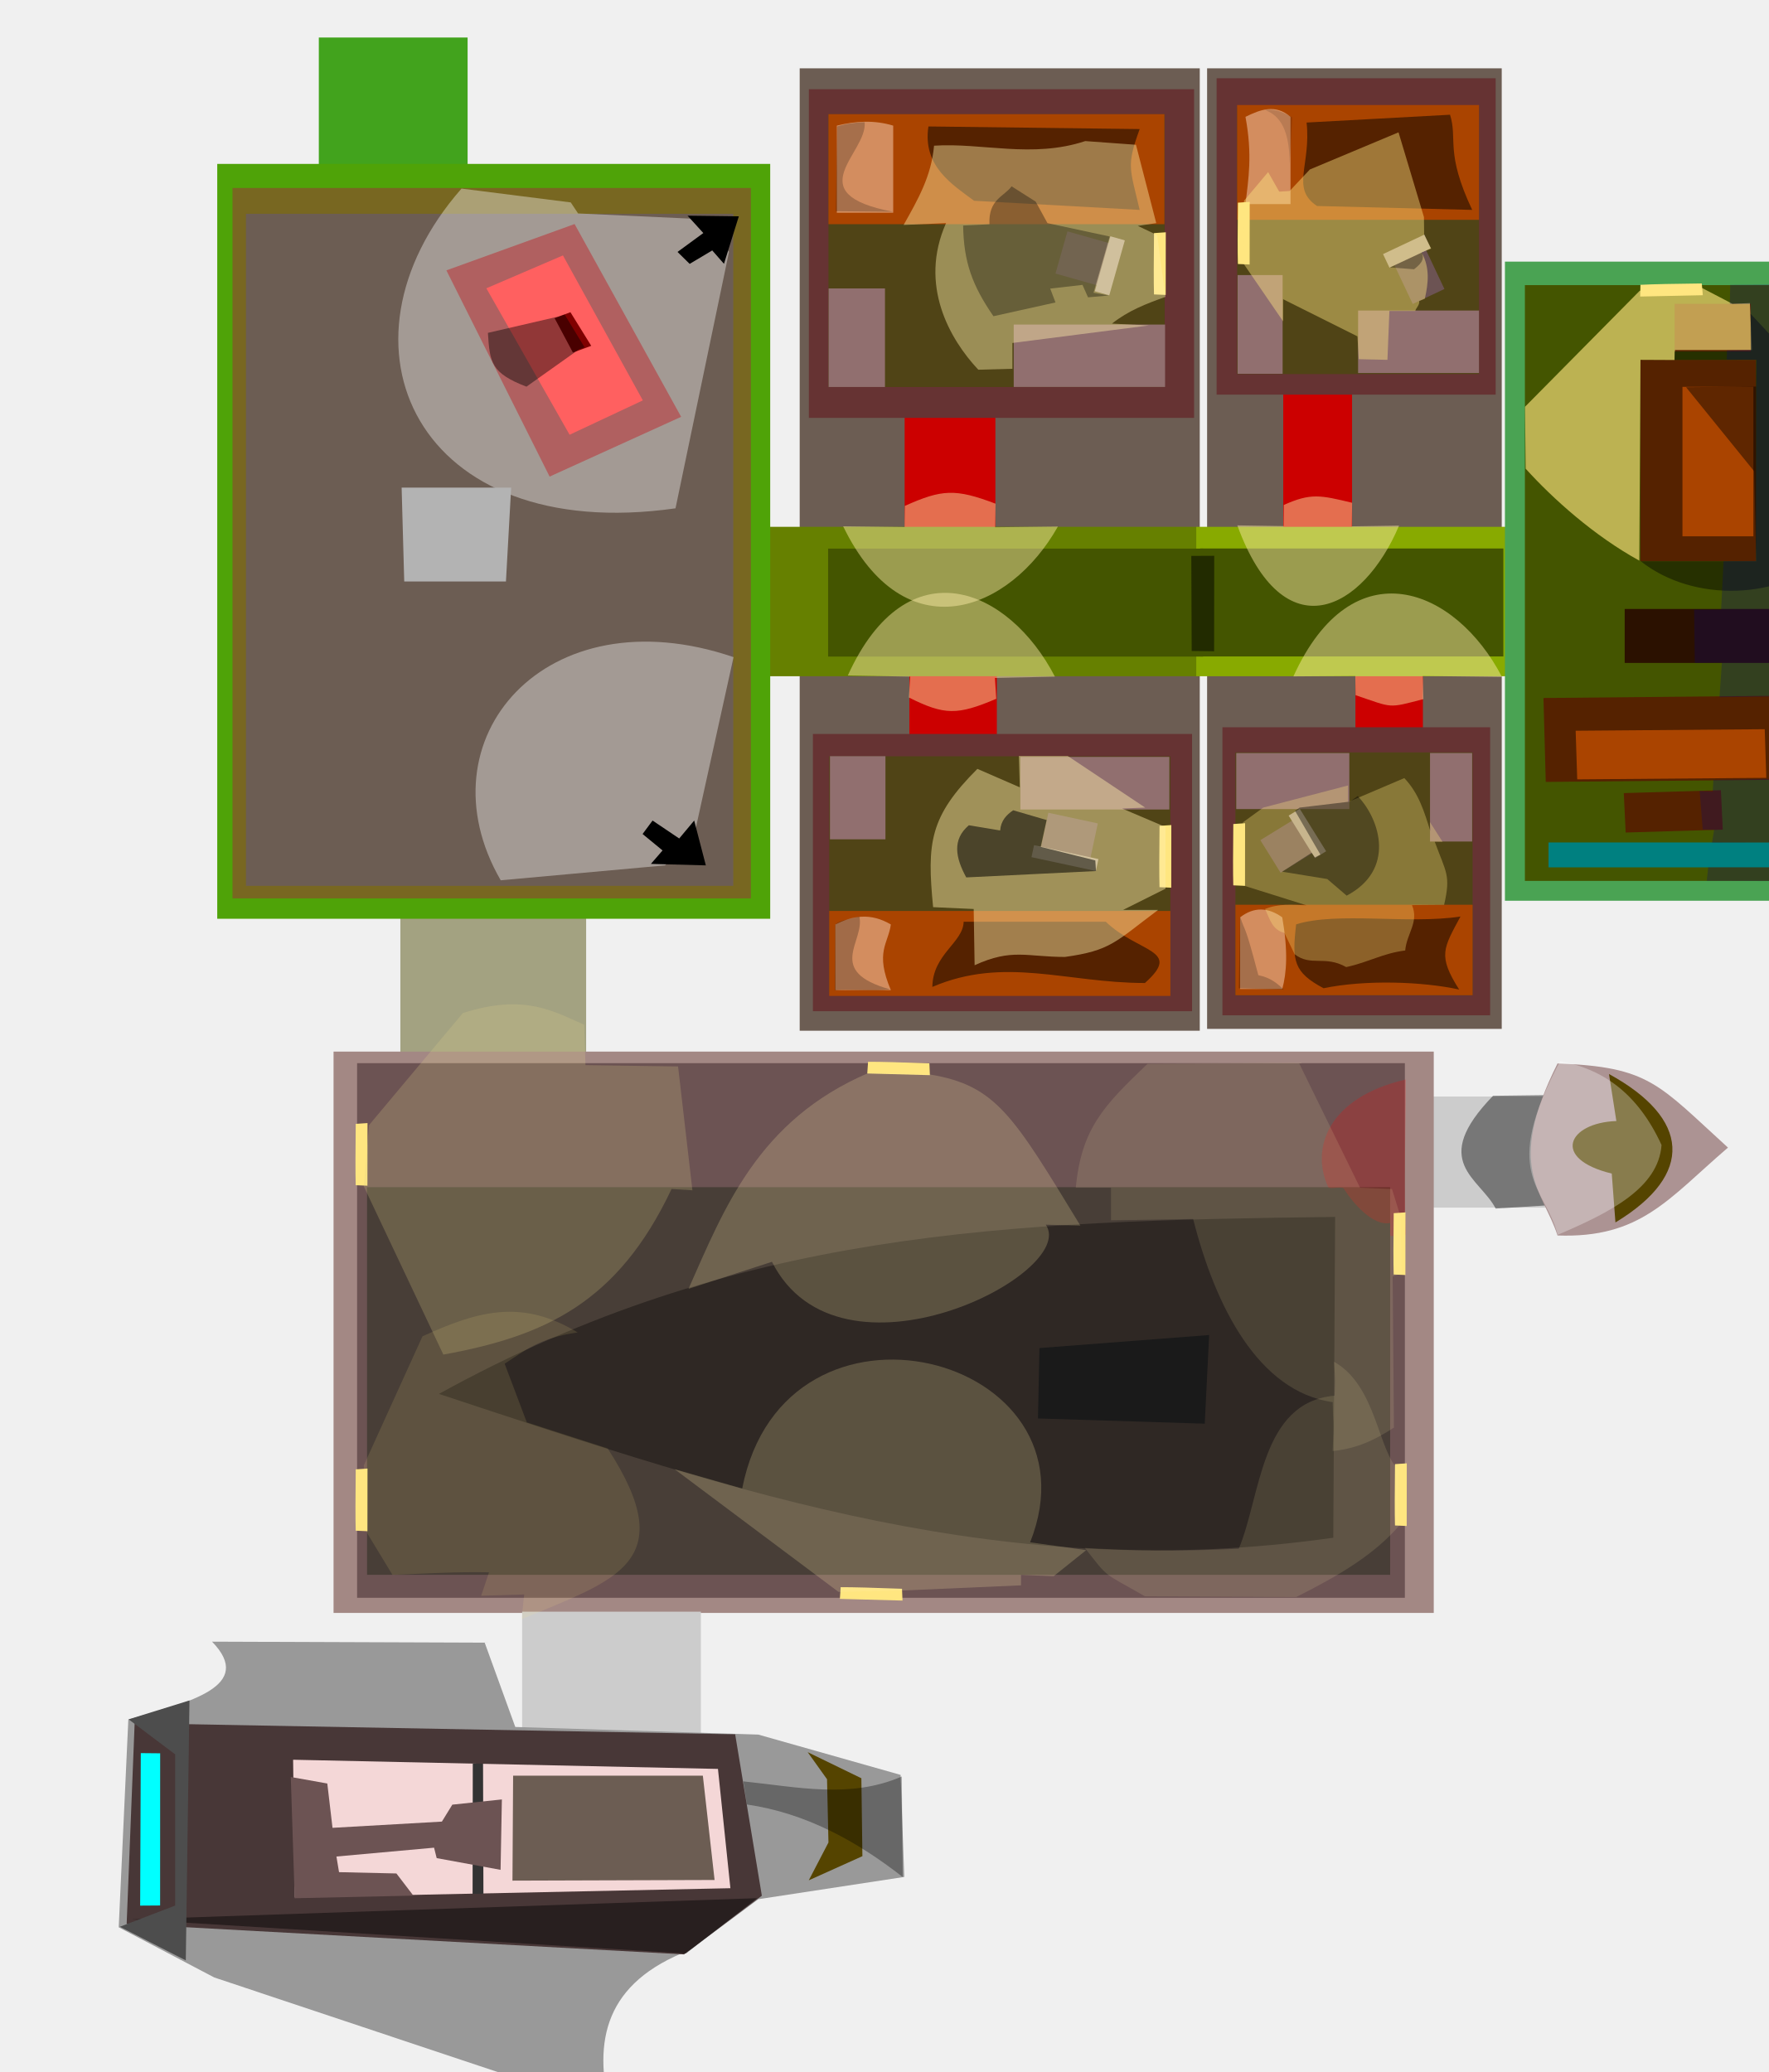
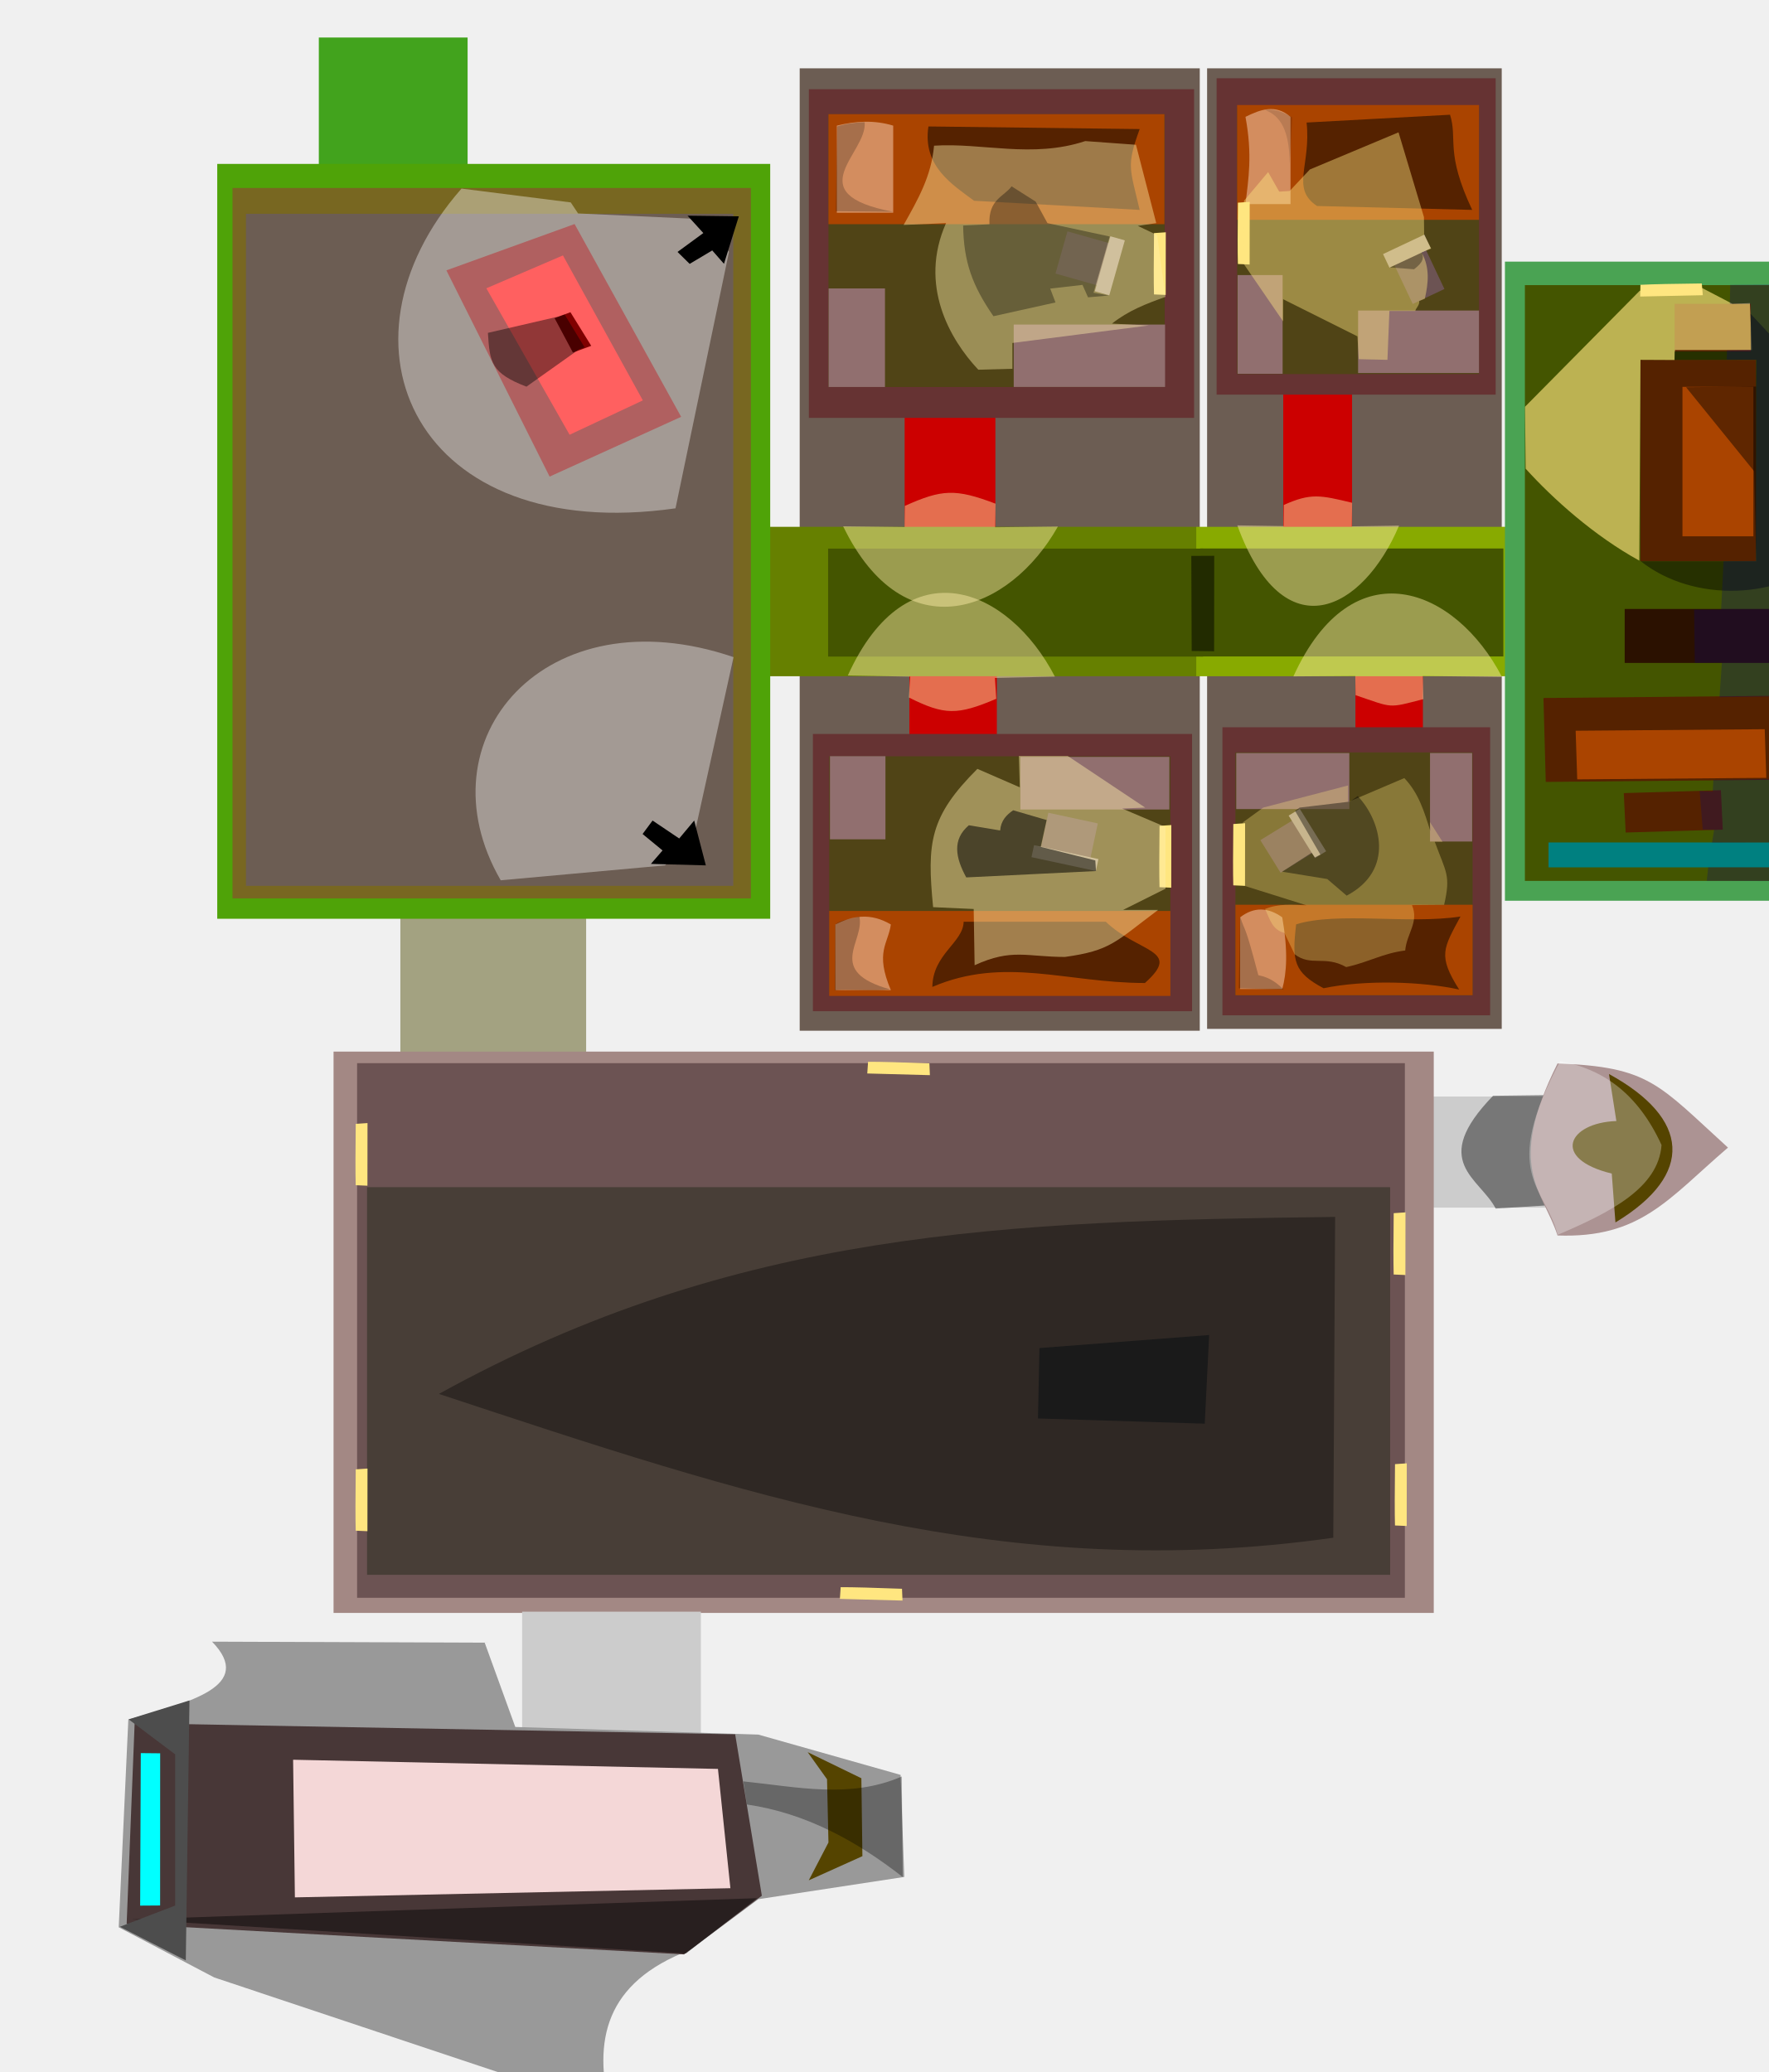
<svg xmlns="http://www.w3.org/2000/svg" height="100%" width="100%" version="1.1" id="svg2985">
  <defs id="defs3038" />
  <path style="fill:#cccccc;stroke:none" d="M 599.166,516.304 670.226,516.304 670.226,468.811 599.166,468.811 599.166,516.304" id="RLS BOHR 2-entry" />
  <path style="opacity:0.417;fill:#000000;stroke:none" d="M 660.235,468.212 661.907,515.312 639.332,516.705 C 632.492,503.48 610.761,496.807 638.218,468.491 z" id="RLS BOHR 2-shadow" />
  <path id="RLS BOHR 2" d="M 665.77,454.673 C 643.423,499.354 659.674,509.203 665.77,528.217 701.343,529.466 713.051,512.594 738.637,490.639 708.723,463.455 705.144,456.12 665.77,454.673" style="fill:#ac9393;stroke:none" />
  <path style="fill:#a3a281;stroke:none" d="M 171.133,450.149 250.547,450.149 250.547,390.518 171.133,390.518 171.133,450.149" id="hangar-entry" />
  <path style="fill:#a38884;stroke:none" d="M 142.58,689.584 612.868,689.584 612.868,449.596 142.58,449.596 142.58,689.584" id="hangar-walls" />
  <path style="fill:#6c5353;stroke:none" d="M 152.642,683.111 600.52,683.111 600.52,454.543 152.642,454.543 152.642,683.111" id="hangar" />
  <path id="hangar-pit" d="M 156.897,507.567 594.227,507.567 594.227,673.302 156.897,673.302 156.897,507.567" style="fill:#483e37;fill-opacity:1;fill-rule:nonzero;stroke:none" />
-   <path style="opacity:0.211;fill:#ff0000;stroke:none" d="M 600.872,461.523 C 567.675,469.233 560.135,490.932 567.707,507.433 568.31,508.748 573.608,506.964 574.398,508.203 578.3,514.324 586.839,524.38 594.234,522.86 594.344,524.359 594.088,526.47 594.272,528.178 594.525,528.926 599.175,527.815 600.872,527.853 600.11,505.381 600.872,483.625 600.872,461.523 z" id="hangar-pod-light" />
  <path style="fill:#6c5d53;fill-opacity:1;fill-rule:nonzero;stroke:none" d="M 515.986,29.211 641.923,29.211 641.923,439.886 515.986,439.886 515.986,29.211" id="dorms 2-shielding" />
  <path id="dorms 1-shielding" d="M 341.834,29.211 512.844,29.211 512.844,440.674 341.834,440.674 341.834,29.211" style="fill:#6c5d53;fill-opacity:1;fill-rule:nonzero;stroke:none" />
  <path style="fill:#cc0000;stroke:none" d="M 579.395,319.126 608.227,319.126 608.227,285.874 579.395,285.874 579.395,319.126" id="pod 4-entry" />
  <path id="pod 2-entry" d="M 388.726,320.754 426.109,320.754 426.109,285.884 388.726,285.884 388.726,320.754" style="fill:#cc0000;stroke:none" />
  <path style="fill:#cc0000;stroke:none" d="M 548.531,226.801 577.949,226.801 577.949,157.89 548.531,157.89 548.531,226.801" id="pod 3-entry" />
  <path style="fill:#88aa00;stroke:none" d="M 511.248,289.114 668.45,289.114 668.45,225.239 511.248,225.239 511.248,289.114" id="dorms 2" />
  <path style="fill:#cccccc;stroke:none" d="M 223.185,743.874 299.602,743.874 299.602,689.058 223.185,689.058 223.185,743.874" id="LSS DAEDALUS-entry" />
  <path style="fill:#999999;stroke:none" d="M 260.762,901.903 C 253.5,872.551 258.474,847.555 294.861,833.739 L 324.143,811.984 386.531,802.463 384.968,758.833 324.143,741.602 220.262,738.346 207.188,702.304 90.642,701.871 C 109.044,720.79 81.3,727.8 54.858,735.146 L 50.748,823.988 91.593,845.443 260.762,901.903" id="LSS DAEDALUS" />
  <path style="fill:#1f13a3;stroke:none" d="M 685.635,373.232 806.754,373.232 806.754,117.93 685.635,117.93 685.635,373.232" id="lounge-window" />
  <path style="fill:#cc0000;stroke:none" d="M 386.691,227.284 425.487,227.284 425.487,164.05 386.691,164.05 386.691,227.284" id="pod 1-entry" />
  <path style="fill:#663333;stroke:none" d="M 347.48,432.323 509.558,432.323 509.558,313.796 347.48,313.796 347.48,432.323" id="path3203" />
  <path style="fill:#663333;stroke:none" d="M 522.54,434.078 636.968,434.078 636.968,310.937 522.54,310.937 522.54,434.078" id="path3205" />
  <path style="fill:#663333;stroke:none" d="M 520.051,168.728 639.34,168.728 639.34,33.453 520.051,33.453 520.051,168.728" id="path3201" />
  <path style="fill:#663333;stroke:none" d="M 345.757,178.659 510.425,178.659 510.425,38.14 345.757,38.14 345.757,178.659" id="path3199" />
  <path style="fill:#4aa353;stroke:none" d="M 643.294,385.1 790.985,385.1 790.985,111.855 643.294,111.855 643.294,385.1" id="lounge-hull" />
  <path style="fill:#668000;stroke:none" d="M 323.391,289.114 511.346,289.114 511.346,225.239 323.391,225.239 323.391,289.114" id="dorms 1" />
  <path style="fill:#42a31d;stroke:none" d="M 136.284,72.083 199.879,72.083 199.879,16.043 136.284,16.043 136.284,72.083" id="elevator-shaft-1" />
  <path style="fill:#4fa308;stroke:none" d="M 92.863,392.805 329.23,392.805 329.23,70.08 92.863,70.08 92.863,392.805" id="main hall 1-walls" />
  <path id="LSS DAEDALUS-windshield" d="M 345.715,803.905 354.129,787.734 353.522,760.693 345.247,749.118 368.196,760.272 368.639,793.585 345.715,803.905" style="fill:#554400;stroke:none" />
  <path id="main hall 1" d="M 99.388,80.374 320.966,80.374 320.966,384.093 99.388,384.093 99.388,80.374" style="fill:#786721;fill-opacity:1;fill-rule:nonzero;stroke:none" />
  <path style="fill:#6c5d53;fill-opacity:1;fill-rule:nonzero;stroke:none" d="M 105.132,91.407 313.443,91.407 313.443,378.73 105.132,378.73 105.132,91.407" id="main hall 1-generators" />
  <path style="opacity:0.376;fill:#ffffff;stroke:none" d="M 296.737,357.13 313.559,280.949 C 233.263,253.557 179.216,316.136 214.034,376.355 L 284.283,369.985 z" id="main hall 1-spotlight2-flash" />
  <path id="LSS DAEDALUS-hull" d="M 292.391,835.583 325.655,810.489 314.25,741.482 57.555,736.744 54.141,822.582" style="fill:#483737;stroke:none" />
  <path id="pod 1" d="M 354.135,48.85 497.849,48.85 497.849,165.468 354.135,165.468 354.135,48.85" style="fill:#504416;fill-opacity:1;fill-rule:nonzero;stroke:none" />
  <path id="pod 3" d="M 528.823,46.072 632.211,46.072 632.211,159.935 528.823,159.935 528.823,46.072" style="fill:#504416;fill-opacity:1;fill-rule:nonzero;stroke:none" />
  <path id="pod 2" d="M 354.447,323.327 500.294,323.327 500.294,424.174 354.447,424.174 354.447,323.327" style="fill:#504416;fill-opacity:1;fill-rule:nonzero;stroke:none" />
  <path id="pod 4" d="M 528.095,321.666 629.477,321.666 629.477,425.533 528.095,425.533 528.095,321.666" style="fill:#504416;fill-opacity:1;fill-rule:nonzero;stroke:none" />
  <path id="lounge" d="M 651.827,121.901 782.052,121.901 782.052,376.619 651.827,376.619 651.827,121.901" style="fill:#445500;fill-opacity:1;fill-rule:nonzero;stroke:none" />
  <path id="lounge-sofa1" d="M 701.222,153.852 750.618,153.852 750.618,239.941 701.222,239.941 701.222,153.852" style="fill:#552200;fill-opacity:1;fill-rule:nonzero;stroke:none" />
  <path id="lounge-cushion1" d="M 719.184,165.389 749.495,165.389 749.495,229.291 719.184,229.291 719.184,165.389" style="fill:#aa4400;fill-opacity:1;fill-rule:nonzero;stroke:none" />
  <path id="lounge-desk" d="M 694.486,260.354 757.354,260.354 757.354,283.43 694.486,283.43 694.486,260.354" style="fill:#2b1100;fill-opacity:1;fill-rule:nonzero;stroke:none" />
  <path id="lounge-side desk1" d="M 715.816,129.889 748.373,129.889 748.373,150.302 715.816,150.302 715.816,129.889" style="fill:#552200;fill-opacity:1;fill-rule:nonzero;stroke:none" />
  <path id="lounge-screen" d="M 661.93,360.182 768.58,360.182 768.58,370.832 661.93,370.832 661.93,360.182" style="fill:#008080;fill-opacity:1;fill-rule:nonzero;stroke:none" />
  <path id="lounge-sofa2" d="M 768.644,297.381 769.624,333.259 660.743,334.3 659.763,298.423 768.644,297.381" style="fill:#552200;fill-opacity:1;fill-rule:nonzero;stroke:none" />
  <path id="lounge-cushion2" d="M 754.342,311.766 755.014,332.554 674.195,333.208 673.524,312.42 754.342,311.766" style="fill:#aa4400;fill-opacity:1;fill-rule:nonzero;stroke:none" />
  <path id="lounge-side desk2" d="M 735.606,337.842 736.412,354.693 694.904,355.933 694.099,339.082 735.606,337.842" style="fill:#552200;fill-opacity:1;fill-rule:nonzero;stroke:none" />
  <path id="pod 2-bed" d="M 354.447,389.464 500.294,389.464 500.294,425.793 354.447,425.793 354.447,389.464" style="fill:#aa4400;fill-opacity:1;fill-rule:nonzero;stroke:none" />
  <path id="pod 1-bed" d="M 354.135,48.809 497.737,48.809 497.737,95.848 354.135,95.848 354.135,48.809" style="fill:#aa4400;fill-opacity:1;fill-rule:nonzero;stroke:none" />
  <path id="pod 3-bed" d="M 528.823,44.904 632.211,44.904 632.211,93.983 528.823,93.983 528.823,44.904" style="fill:#aa4400;fill-opacity:1;fill-rule:nonzero;stroke:none" />
  <path id="pod 4-bed" d="M 528.095,386.811 629.477,386.811 629.477,425.497 528.095,425.497 528.095,386.811" style="fill:#aa4400;fill-opacity:1;fill-rule:nonzero;stroke:none" />
  <path id="pod 1-pillow" d="M 357.705,53.709 C 365.739,51.704 373.773,51.265 381.806,53.709 L 381.806,90.949 357.705,90.949 357.705,53.709" style="fill:#d38d5f;fill-opacity:1;fill-rule:nonzero;stroke:none" />
  <path id="pod 3-pillow" d="M 532.388,49.958 C 538.805,46.79 545.223,44.356 551.64,49.958 L 551.64,87.258 532.388,87.258 C 533.626,76.475 535.439,66.459 532.388,49.958" style="fill:#d38d5f;fill-opacity:1;fill-rule:nonzero;stroke:none" />
  <path id="pod 2-pillow" d="M 357.083,395.246 C 364.373,391.541 372.037,390.085 380.805,395.246 379.689,403.486 373.863,407.016 380.805,423.313 L 357.083,423.313 357.083,395.246" style="fill:#d38d5f;fill-opacity:1;fill-rule:nonzero;stroke:none" />
  <path id="pod 4-pillow" d="M 530.096,392.194 C 536.099,387.568 542.102,387.904 548.104,392.194 550.621,406.609 550.03,415.845 548.104,422.856 L 530.096,422.856 530.096,392.194" style="fill:#d38d5f;fill-opacity:1;fill-rule:nonzero;stroke:none" />
  <path id="pod 1-desk" d="M 433.318,138.759 498.015,138.759 498.015,165.437 433.318,165.437 433.318,138.759" style="fill:#916f6f;fill-opacity:1;fill-rule:nonzero;stroke:none" />
  <path id="pod 3-desk" d="M 580.528,132.765 632.206,132.765 632.206,159.487 580.528,159.487 580.528,132.765" style="fill:#916f6f;fill-opacity:1;fill-rule:nonzero;stroke:none" />
  <path id="pod 2-desk" d="M 436.17,323.592 499.849,323.592 499.849,346.096 436.17,346.096 436.17,323.592" style="fill:#916f6f;fill-opacity:1;fill-rule:nonzero;stroke:none" />
  <path id="pod 4-desk" d="M 528.438,321.948 576.78,321.948 576.78,345.911 528.438,345.911 528.438,321.948" style="fill:#916f6f;fill-opacity:1;fill-rule:nonzero;stroke:none" />
  <path id="pod 1-cushion" d="M 477.599,104.95 472.492,122.988 451.178,116.953 456.285,98.915 477.599,104.95" style="fill:#6c5353;fill-opacity:1;fill-rule:nonzero;stroke:none" />
  <path id="pod 1-back support" d="M 480.818,102.762 474.163,126.266 467.975,124.514 474.63,101.01 480.818,102.762" style="fill:#ac9d93;fill-opacity:1;fill-rule:nonzero;stroke:none" />
  <path id="pod 3-cushion" d="M 594.416,109.881 607.958,103.49 617.428,123.557 603.885,129.947 594.416,109.881" style="fill:#6c5353;fill-opacity:1;fill-rule:nonzero;stroke:none" />
  <path id="pod 3-back support" d="M 591.192,108.632 608.839,100.305 611.588,106.131 593.942,114.458 591.192,108.632" style="fill:#ac9d93;fill-opacity:1;fill-rule:nonzero;stroke:none" />
  <path id="pod 2-cushion" d="M 465.503,369.687 444.374,365.137 448.131,347.489 469.26,352.039 465.503,369.687" style="fill:#6c5353;fill-opacity:1;fill-rule:nonzero;stroke:none" />
  <path id="pod 2-back support" d="M 468.44,372.403 440.908,366.475 441.999,361.351 469.531,367.279 468.44,372.403" style="fill:#ac9d93;fill-opacity:1;fill-rule:nonzero;stroke:none" />
  <path id="pod 4-cushion" d="M 555.115,349.135 563.77,363.076 547.403,373.139 538.749,359.199 555.115,349.135" style="fill:#6c5353;fill-opacity:1;fill-rule:nonzero;stroke:none" />
  <path id="pod 4-back support" d="M 555.587,345.782 566.864,363.946 562.112,366.868 550.835,348.703 555.587,345.782" style="fill:#ac9d93;fill-opacity:1;fill-rule:nonzero;stroke:none" />
  <path id="pod 1-locker" d="M 354.187,123.318 378.288,123.318 378.288,165.457 354.187,165.457 354.187,123.318" style="fill:#916f6f;fill-opacity:1;fill-rule:nonzero;stroke:none" />
  <path id="pod 3-locker" d="M 529.013,117.602 548.264,117.602 548.264,159.81 529.013,159.81 529.013,117.602" style="fill:#916f6f;fill-opacity:1;fill-rule:nonzero;stroke:none" />
  <path id="pod 4-locker" d="M 611.272,321.933 629.28,321.933 629.28,359.783 611.272,359.783 611.272,321.933" style="fill:#916f6f;fill-opacity:1;fill-rule:nonzero;stroke:none" />
  <path id="pod 2-locker" d="M 354.768,323.294 378.49,323.294 378.49,358.839 354.768,358.839 354.768,323.294" style="fill:#916f6f;fill-opacity:1;fill-rule:nonzero;stroke:none" />
  <path id="LSS DAEDALUS-cargo area" d="M 125.291,752.355 126.051,811.202 312.214,807.279 306.895,756.278 125.291,752.355" style="fill:#f4d7d7;stroke:none" />
  <path id="dorms 1-floor" d="M 353.982,234.547 514.273,234.547 514.273,280.708 353.982,280.708 353.982,234.547" style="fill:#445500;fill-opacity:1;fill-rule:nonzero;stroke:none" />
  <path id="dorms 2-floor" d="M 513.029,234.498 642.614,234.498 642.614,280.66 513.029,280.66 513.029,234.498" style="fill:#445500;fill-opacity:1;fill-rule:nonzero;stroke:none" />
  <path style="fill:#00ffff;stroke:none" d="M 60.184,749.526 59.909,814.726 68.441,814.665 68.463,749.605" id="LSS DAEDALUS-glare" />
  <path style="opacity:0.33;fill:#000000;fill-opacity:1;stroke:none" d="M 317.739,761.604 319.248,771.481 C 344.359,775.17 365.936,786.936 385.861,802.479 L 385.467,759.518 C 363.418,769.166 340.493,763.943 317.739,761.604" id="LSS DAEDALUS-shadow2" />
  <path style="opacity:0.44;fill:#000000;stroke:none" d="M 56.362,820.609 293.239,835.192 323.587,811.544 56.362,820.609" id="LSS DAEDALUS-shadow1" />
  <path style="opacity:0.349;fill:#000000;fill-opacity:1;stroke:none" d="M 187.61,595.95 C 314.821,525.691 430.602,522.013 570.712,520.276 L 569.923,657.436 C 429.855,677.339 317.758,638.97 187.61,595.95" id="hangar-shaft" />
  <path style="fill:#552200;stroke:none" d="M 396.865,54.067 C 394.225,71.124 407.305,79.052 416.374,85.839 L 487.163,89.741 C 482.956,71.795 481.403,71.023 487.163,55.182 z" id="pod 1-sheet" />
  <path style="fill:#552200;stroke:none" d="M 558.51,52.395 C 560.485,70.719 551.593,80.509 562.969,88.068 L 629.299,89.741 C 617.612,64.949 623.167,59.598 619.823,49.051 z" id="pod 3-sheet" />
  <path style="fill:#552200;stroke:none" d="M 398.538,421.948 C 398.705,407.906 411.738,402.988 411.915,394.078 L 472.671,394.078 C 486.807,407.613 505.587,405.882 489.393,420.276 455.685,420.236 429.447,408.702 398.538,421.948 z" id="pod 2-sheet" />
  <path style="fill:#552200;stroke:none" d="M 554.051,395.193 C 552.179,410.871 553.004,415.704 565.756,422.506 583.596,418.822 607.832,419.602 623.725,423.063 614.429,408.454 617.077,405.394 624.283,391.849 602.202,395.254 571.518,389.696 554.051,395.193 z" id="pod 4-sheet" />
  <path style="fill:#800000;stroke:none" d="M 190.814,115.59 245.612,95.783 291.158,178.207 234.937,203.764 z" id="main hall 1-carpet1" />
  <path style="fill:#ff0000;stroke:none" d="M 207.894,123.258 240.63,109.201 274.79,171.178 243.477,185.874 z" id="main hall 1-carpet2" />
  <path style="fill:#000000;stroke:none" d="M 278.233,369.346 301.718,369.985 296.737,350.817 290.332,358.484 278.945,350.817 274.675,356.567 283.215,363.596 z" id="main hall 1-lamp2" />
  <path style="fill:#ffe680;stroke:none" d="M 498.326,99.312 493.29,99.654 C 493.152,111.524 493.131,120.683 493.28,125.875 L 498.292,126.091 z" id="pod 1-lamp" />
  <path id="main hall 1-spotlight1-flash" d="M 300.719,93.729 247.106,91.255 243.975,86.543 197.274,80.629 C 138.805,147.273 177.892,233.091 288.752,217.329 L 311.616,107.677 z" style="opacity:0.376;fill:#ffffff;stroke:none" />
  <path id="main hall 1-lamp1" d="M 309.468,112.794 315.815,92.484 293.894,92.208 300.64,99.636 289.609,107.712 294.797,112.818 304.452,107.069 z" style="fill:#000000;stroke:none" />
  <path id="pod 3-lamp" d="M 534.193,86.306 529.157,86.647 C 529.019,98.517 528.998,107.676 529.146,112.869 L 534.158,113.084 z" style="fill:#ffe680;stroke:none" />
  <path style="fill:#ffe680;stroke:none" d="M 500.691,352.743 495.655,353.085 C 495.517,364.955 495.496,374.113 495.645,379.306 L 500.657,379.521 z" id="pod 2-lamp" />
  <path id="pod 4-lamp" d="M 532.222,351.955 527.186,352.296 C 527.048,364.166 527.027,373.325 527.176,378.518 L 532.188,378.733 z" style="fill:#ffe680;stroke:none" />
  <path style="opacity:0.431;fill:#ffeeaa;stroke:none" d="M 494.643,100.519 486.366,96.578 494.249,95.395 485.578,61.894 463.9,60.317 C 441.212,67.832 419.693,60.923 399.262,62.288 398.119,75.285 392.465,85.114 386.255,96.184 L 404.386,95.395 C 392.654,121.829 405.934,145.03 418.18,158.063 L 432.763,157.669 432.763,146.633 491.096,139.145 475.33,138.356 C 482.284,132.806 489.965,129.864 498.19,126.926 z" id="pod 1-spot" />
  <path style="opacity:0.335;fill:#000000;stroke:none;stroke-width:1px;stroke-linecap:butt;stroke-linejoin:miter;stroke-opacity:1" d="M 474.345,101.11 447.741,95.395 442.704,86.195 432.406,79.658 C 429.225,84.054 422.436,85.208 422.954,95.878 L 411.698,96.427 C 411.945,111.9 415.514,121.944 424.65,135.195 L 451.173,129.311 448.923,123.379 462.718,121.803 465.083,127.123 473.951,126.335 467.424,125.165 z" id="pod 1-shadow" />
  <path style="opacity:0.436;fill:#ffe680;stroke:none" d="M 531.755,85.839 542.067,73.576 546.805,81.937 551.264,81.658 559.904,72.461 597.806,56.576 608.676,92.806 608.758,100.401 611.777,106.318 607.648,107.857 C 611.271,114.359 610.578,121.017 609.056,127.703 L 606.666,128.69 C 606.836,130.557 605.23,131.654 604.983,132.939 L 593.905,132.939 593.069,153.841 580.806,153.562 580.248,143.808 548.477,127.922 548.477,137.398 531.476,112.594 z" id="pod 3-spot" />
  <path style="opacity:0.326;fill:#000000;stroke:none" d="M 594.114,114.336 604.446,115.123 C 608.76,111.783 608.46,110.26 607.856,107.955 z" id="pod 3-shadow" />
  <path style="fill:#800000;stroke:none" d="M 243.833,133.481 237.072,136.037 244.9,150.732 252.728,147.857 z" id="main hall 1-box" />
  <path style="opacity:0.431;fill:#000000;stroke:none" d="M 241.342,134.439 238.478,135.385 208.56,142.314 C 209.342,155.056 209.972,159.516 225.034,165.312 L 247.373,149.44 249.882,148.496 z" id="main hall 1-shadow" />
  <path style="opacity:0.454;fill:#ffeeaa;fill-opacity:1;stroke:none" d="M 498.19,353.556 479.666,345.673 489.519,345.279 456.412,323.207 435.522,323.207 435.917,336.608 417.786,328.725 C 397.348,349.167 396.178,360.28 398.868,387.846 L 416.21,388.634 416.604,412.676 C 432.598,405.347 438.851,409.129 455.229,409.129 474.959,406.381 476.787,402.643 495.037,389.028 L 480.06,389.028 498.19,379.963 z" id="pod 2-spot" />
  <path style="opacity:0.532;fill:#000000;stroke:none" d="M 447.379,350.602 433.096,346.421 C 430.193,348.405 427.844,350.865 427.522,355.061 L 414.145,352.831 C 406.895,358.973 408.456,366.768 413.03,375.127 L 468.492,372.408 468.194,367.862 441.945,361.331 444.871,362.028 z" id="pod 2-shadow" />
  <path style="opacity:0.211;fill:#000000;fill-opacity:1;stroke:none" d="M 357.848,54.067 C 360.783,53.088 364.555,52.423 369.59,52.232 371.017,65.351 340.69,82.766 381.709,90.529 L 357.29,90.298 z" id="pod 1-pillowshadow" />
  <path style="opacity:0.128;fill:#000000;stroke:none" d="M 551.264,70.232 C 551.27,52.496 545.211,48.882 540.673,46.961 545.444,46.562 548.393,47.951 552.379,50.166 z" id="pod 3-pillowshadow" />
  <path style="opacity:0.239;fill:#000000;fill-opacity:1;stroke:none" d="M 356.995,395.356 C 358.376,393.787 361.249,393.293 367.323,391.849 369.846,402.441 352.573,415.211 380.493,423.007 374.057,423.823 360.768,422.778 356.831,423.392 z" id="pod 2-pillowshadow" />
  <path style="opacity:0.216;fill:#000000;stroke:none" d="M 530.083,391.849 C 532.471,399.305 531.771,393.635 537.886,416.932 543.179,417.982 546.025,420.5 548.742,423.097 L 529.525,422.506 z" id="pod 4-pillowshadow" />
  <path style="opacity:0.321;fill:#ffe680;stroke:none" d="M 531.298,351.585 539.969,345.279 576.23,335.819 576.23,342.914 600.272,332.666 C 606.474,339.146 608.793,347.012 611.406,355.329 L 611.23,351.469 616.629,359.911 613.279,359.862 C 618.173,373.139 620.207,374.218 617.292,386.85 L 603.565,386.966 C 606.629,394.345 601.316,399.015 600.666,406.37 590.978,407.592 584.978,411.421 575.441,413.465 566.306,408.295 560.362,413.385 553.37,407.947 L 549.034,398.881 C 543.733,397.402 542.981,393.303 540.757,388.634 546.634,386.244 552.313,386.82 558.493,387.057 L 530.904,378.386 z" id="pod 4-spot" />
  <path style="opacity:0.404;fill:#000000;stroke:none" d="M 548.049,372.671 567.362,375.824 575.638,382.919 C 596.409,371.985 590.188,350.689 580.368,340.352 L 577.018,342.717 555.537,345.279 553.567,346.658 564.406,365.38 562.041,366.562 560.661,364.591 z" id="pod 4-shadow" />
  <path style="opacity:0.463;fill:#ffeeaa;stroke:none" d="M 362.403,288.798 C 387.793,232.908 431.208,251.228 450.933,289.288 L 425.293,289.846 425.85,298.764 C 409.246,305.82 403.779,305.844 388.504,298.206 L 389.062,289.288 z" id="dorms 1-spot2" />
  <path id="dorms 1-spot1" d="M 360.403,225.003 C 386.761,279.343 431.76,261.533 452.207,225.106 L 425.39,225.425 425.55,215.346 C 408.319,208.804 402.645,209.2 386.794,216.28 L 386.675,225.315 z" style="opacity:0.463;fill:#ffeeaa;stroke:none" />
  <path id="dorms 2-spot2" d="M 552.87,289.192 C 578.26,233.302 622.307,251.357 642.032,289.418 L 608.17,289 608.449,298.893 C 593.061,302.909 595.613,302.674 579.464,297.221 L 579.332,288.993 z" style="opacity:0.463;fill:#ffeeaa;stroke:none" />
  <path style="opacity:0.463;fill:#ffeeaa;stroke:none" d="M 528.896,224.609 C 548.748,278.949 582.639,261.139 598.038,224.712 L 577.841,225.031 577.962,214.952 C 564.332,211.67 560.327,210.725 548.773,215.886 L 548.684,224.921 z" id="dorms 2-spot1" />
  <path style="fill:#ffe680;stroke:none" d="M 600.782,518.337 595.746,518.679 C 595.608,530.549 595.586,539.707 595.735,544.9 L 600.747,545.115 z" id="hangar-lamp3" />
  <path id="hangar-lamp4" d="M 601.339,625.636 596.303,625.977 C 596.165,637.847 596.144,647.006 596.293,652.199 L 601.305,652.414 z" style="fill:#ffe680;stroke:none" />
  <path style="fill:#ffe680;stroke:none" d="M 157.095,480.156 152.059,480.497 C 151.921,492.367 151.9,501.526 152.049,506.719 L 157.061,506.934 z" id="hangar-lamp1" />
  <path id="path3957" d="M 157.095,627.865 152.059,628.207 C 151.921,640.077 151.9,649.236 152.049,654.428 L 157.061,654.644 z" style="fill:#ffe680;stroke:none" />
  <path style="fill:#ffe680;stroke:none" d="M 397.486,459.674 397.274,454.631 C 385.411,454.189 376.256,453.932 371.061,453.948 L 370.718,458.952 z" id="hangar-lamp2" />
  <path id="hangar-lamp5" d="M 385.781,684.304 385.568,679.261 C 373.706,678.819 364.551,678.562 359.356,678.578 L 359.012,683.583 z" style="fill:#ffe680;stroke:none" />
-   <path style="opacity:0.229;fill:#decd87;fill-opacity:1;stroke:none" d="M 157.743,481.032 197.875,433.096 C 224.228,424.773 236.247,432.24 249.713,438.113 L 250.27,455.392 289.846,455.949 295.977,508.902 287.059,508.344 C 264.068,557.071 232.855,571.254 189.514,579.134 L 155.513,507.23 z" id="hangar-spot1" />
-   <path style="opacity:0.124;fill:#ffe680;stroke:none" d="M 155.513,626.512 180.596,571.33 C 204.433,560.433 222.938,555.265 246.926,569.658 230.251,572.027 223.897,577.837 215.712,583.035 L 225.188,608.118 259.746,619.266 C 291.628,668.297 262.786,675.515 222.958,692.285 L 224.073,681.694 205.679,682.252 209.023,672.219 C 195.26,671.93 181.521,672.749 167.776,673.333 L 156.628,654.939 z" id="hangar-spot6" />
-   <path style="opacity:0.211;fill:#ffeeaa;fill-opacity:1;stroke:none" d="M 358.405,680.58 288.337,628.123 317.254,636.416 C 335.405,543.707 472.088,579.243 440.342,659.399 L 464.31,662.743 450.375,673.891 436.44,673.333 436.44,677.793 385.16,680.022 z" id="hangar-spot5" />
-   <path style="opacity:0.128;fill:#ffeeaa;fill-opacity:1;stroke:none" d="M 598.642,520.05 595.019,508.344 581.363,507.787 555.166,454.277 490.508,454.835 C 472.08,472.481 462.286,482.225 459.851,507.787 L 474.901,507.787 474.901,521.722 510.017,521.165 C 519.495,558.631 537.923,594.945 569.658,599.479 569.841,610.589 570.321,605.118 569.658,620.381 579.919,619.321 587.493,615.759 595.855,610.348 L 595.298,545.69 599.2,544.575 z" id="hangar-spot3" />
  <path style="fill:#ffe680;stroke:none" d="M 727.887,126.215 727.433,121.188 C 715.563,121.317 706.406,121.501 701.218,121.766 L 701.115,126.782 z" id="path3943" />
  <path style="opacity:0.638;fill:#ffe680;stroke:none" d="M 727.679,123.184 740.5,129.873 748.024,129.594 748.86,149.661 715.974,149.661 715.8,153.911 701.238,153.841 700.727,239.692 C 681.478,229.12 663.851,213.313 652.152,200.384 L 651.874,173.907 700.924,124.299 z" id="lounge-spot" />
  <path style="opacity:0.44;fill:#000000;stroke:none" d="M 720.712,165.546 750.602,165.268 750.681,153.809 715.779,153.86 715.77,150.288 748.368,150.242 748.283,134.15 781.969,170.26 781.969,237.287 C 761.1,256.61 723.959,257.764 701.4,239.991 L 750.696,239.992 749.836,201.498 z" id="lounge-shadow" />
  <path style="opacity:0.243;fill:#000080;stroke:none" d="M 739.588,121.779 782.364,121.408 782.364,376.81 729.549,376.588 730.194,370.776 768.609,370.827 768.61,360.104 731.796,360.283 732.713,354.781 727.829,354.642 726.53,338.206 732.121,338.381 732.392,333.438 769.584,332.746 769.177,297.647 735.005,298.073 736.03,283.347 724.445,283.428 724.158,260.617 735.704,260.579 736.731,239.948 750.592,239.808 750.781,153.84 738.081,153.747 738.206,149.795 748.495,149.59 748.243,130.01 739.428,129.959 z" id="lounge-glow" />
-   <path id="hangar-spot2" d="M 371.225,458.736 C 323.897,479.007 309.51,516.862 294.305,551.03 L 329.978,539.468 C 358.809,596.674 461.305,544.477 447.031,523.599 L 461.802,523.978 C 433.245,477.149 425.911,464.156 397.701,459.416 z" style="opacity:0.211;fill:#ffeeaa;fill-opacity:1;stroke:none" />
-   <path id="hangar-spot4" d="M 598.085,652.283 C 587.489,664.513 572.926,673.331 554.051,682.809 L 489.393,682.474 C 470.965,671.875 474.27,675.219 463.753,661.815 483.712,662.902 501.429,663.454 529.525,662.141 539.004,639.635 538.759,599.429 570.494,596.706 570.677,590.032 570.879,591.368 570.215,582.199 588.549,592.457 589.044,620.911 598.085,628.57 597.398,636.504 597.594,644.363 598.085,652.283 z" style="opacity:0.128;fill:#ffeeaa;fill-opacity:1;stroke:none" />
  <path style="fill:#554400;stroke:none" d="M 687.771,459.185 690.924,479.286 C 670.383,480.004 662.769,495.37 688.953,501.751 L 690.53,522.641 C 724.459,502.131 722.389,478.142 687.771,459.185 z" id="RLS BOHR 2-window" />
  <path style="opacity:0.303;fill:#ffffff;stroke:none" d="M 665.834,527.928 C 688.398,518.342 708.891,507.899 710.237,489.533 699.873,466.948 684.66,456.972 666.881,453.667 641.006,502.41 660.363,506.839 665.834,527.928 z" id="RLS BOHR 2-glow" />
  <path style="fill:#1a1a1a;stroke:none" d="M 444.317,576.347 443.687,606.446 514.97,608.676 516.863,570.773 z" id="hangar-hole" />
-   <path style="fill:#b3b3b3;stroke:none" d="M 171.678,208.466 218.499,208.466 216.269,248.598 172.793,248.598 z" id="path3114" />
-   <path style="fill:#333333;stroke:none" d="M 202.097,754.021 202.012,809.681 206.644,809.661 206.479,754.021 z" id="path3885" />
-   <path style="fill:#6c5353;stroke:none" d="M 124.299,759.73 139.906,762.517 142.136,781.468 188.889,778.805 193.349,771.559 214.53,769.329 213.972,799.428 186.66,794.412 185.545,789.953 143.808,793.731 144.923,800.42 169.448,800.977 176.694,810.453 125.971,811.567 z" id="path3115" />
-   <path style="fill:#6c5d53;stroke:none;stroke-width:1px;stroke-linecap:butt;stroke-linejoin:miter;stroke-opacity:1" d="M 219.335,759.172 219.056,804.043 305.453,803.764 300.436,759.172 z" id="path3887" />
  <path style="fill:#4d4d4d;stroke:none;stroke-width:1px;stroke-linecap:butt;stroke-linejoin:miter;stroke-opacity:1" d="M 54.982,735.081 74.886,750.058 74.886,814.697 51.238,823.762 79.419,838.148 80.995,727.001 z" id="path3889" />
  <path style="fill:#222b00;stroke:none;stroke-width:1px;stroke-linecap:butt;stroke-linejoin:miter;stroke-opacity:1;fill-opacity:1" d="M 509.226,237.679 519.03,237.63 518.988,278.439 509.394,278.323 z" id="path3891" />
</svg>
